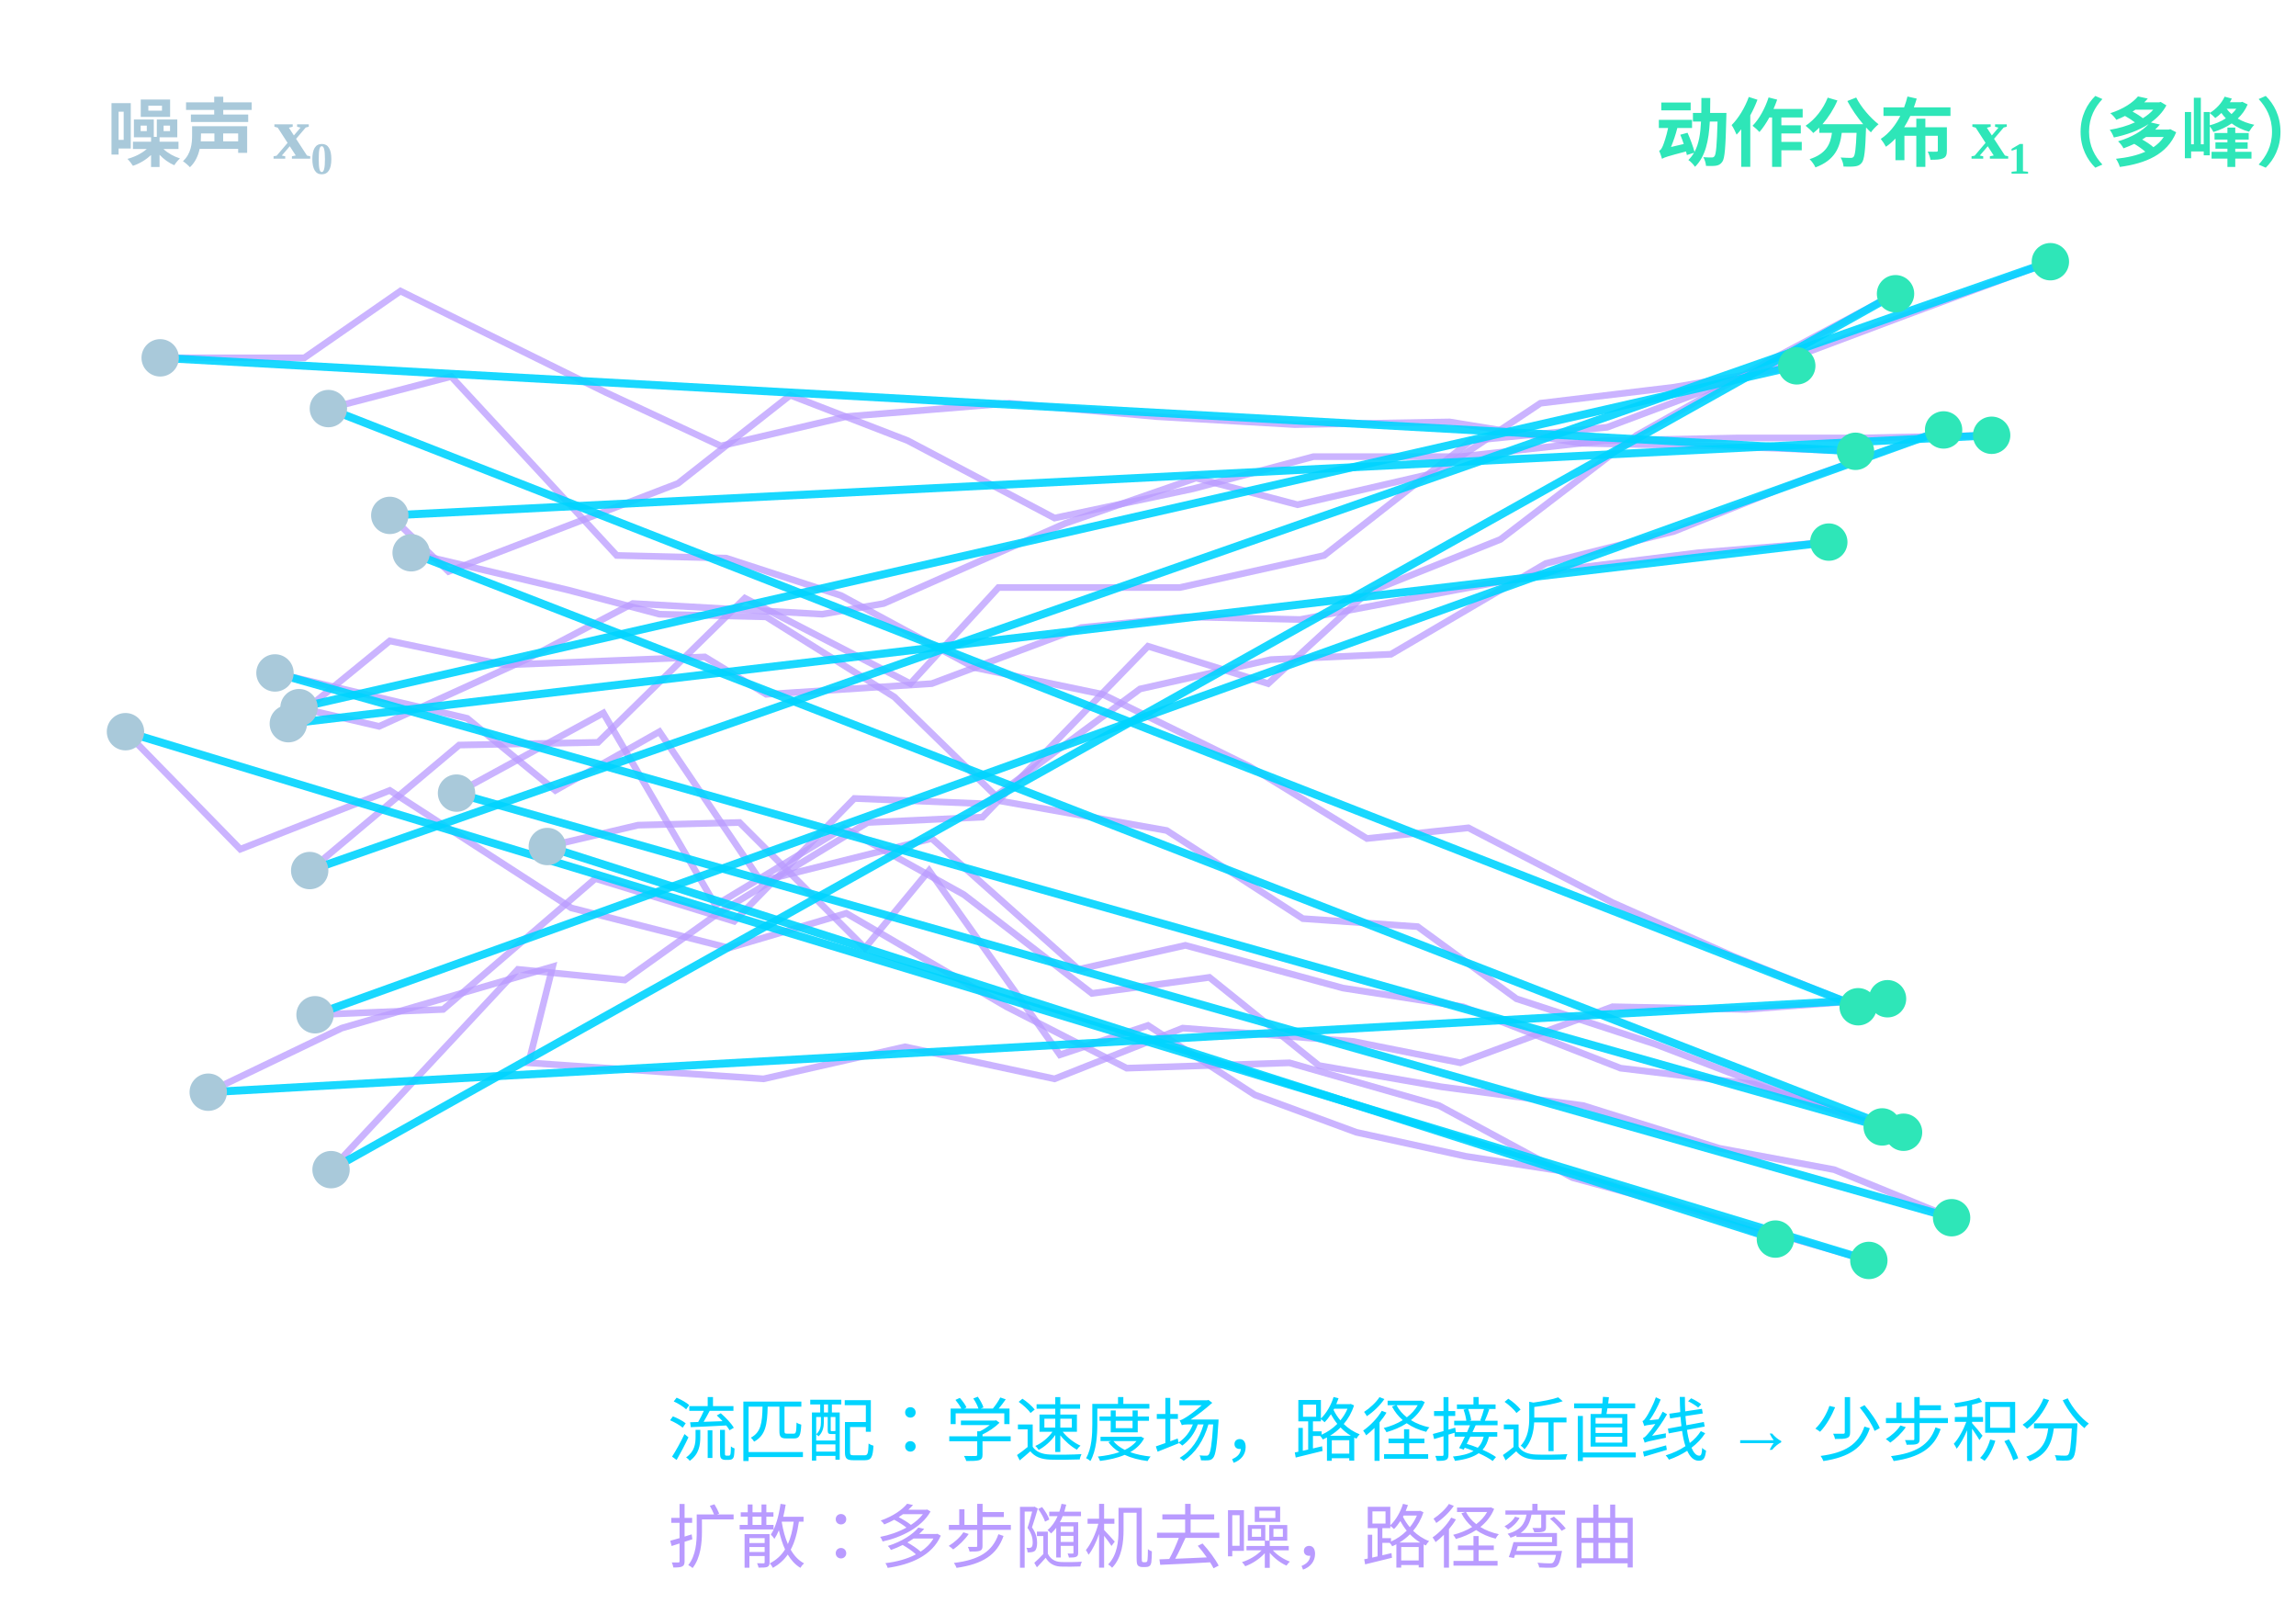
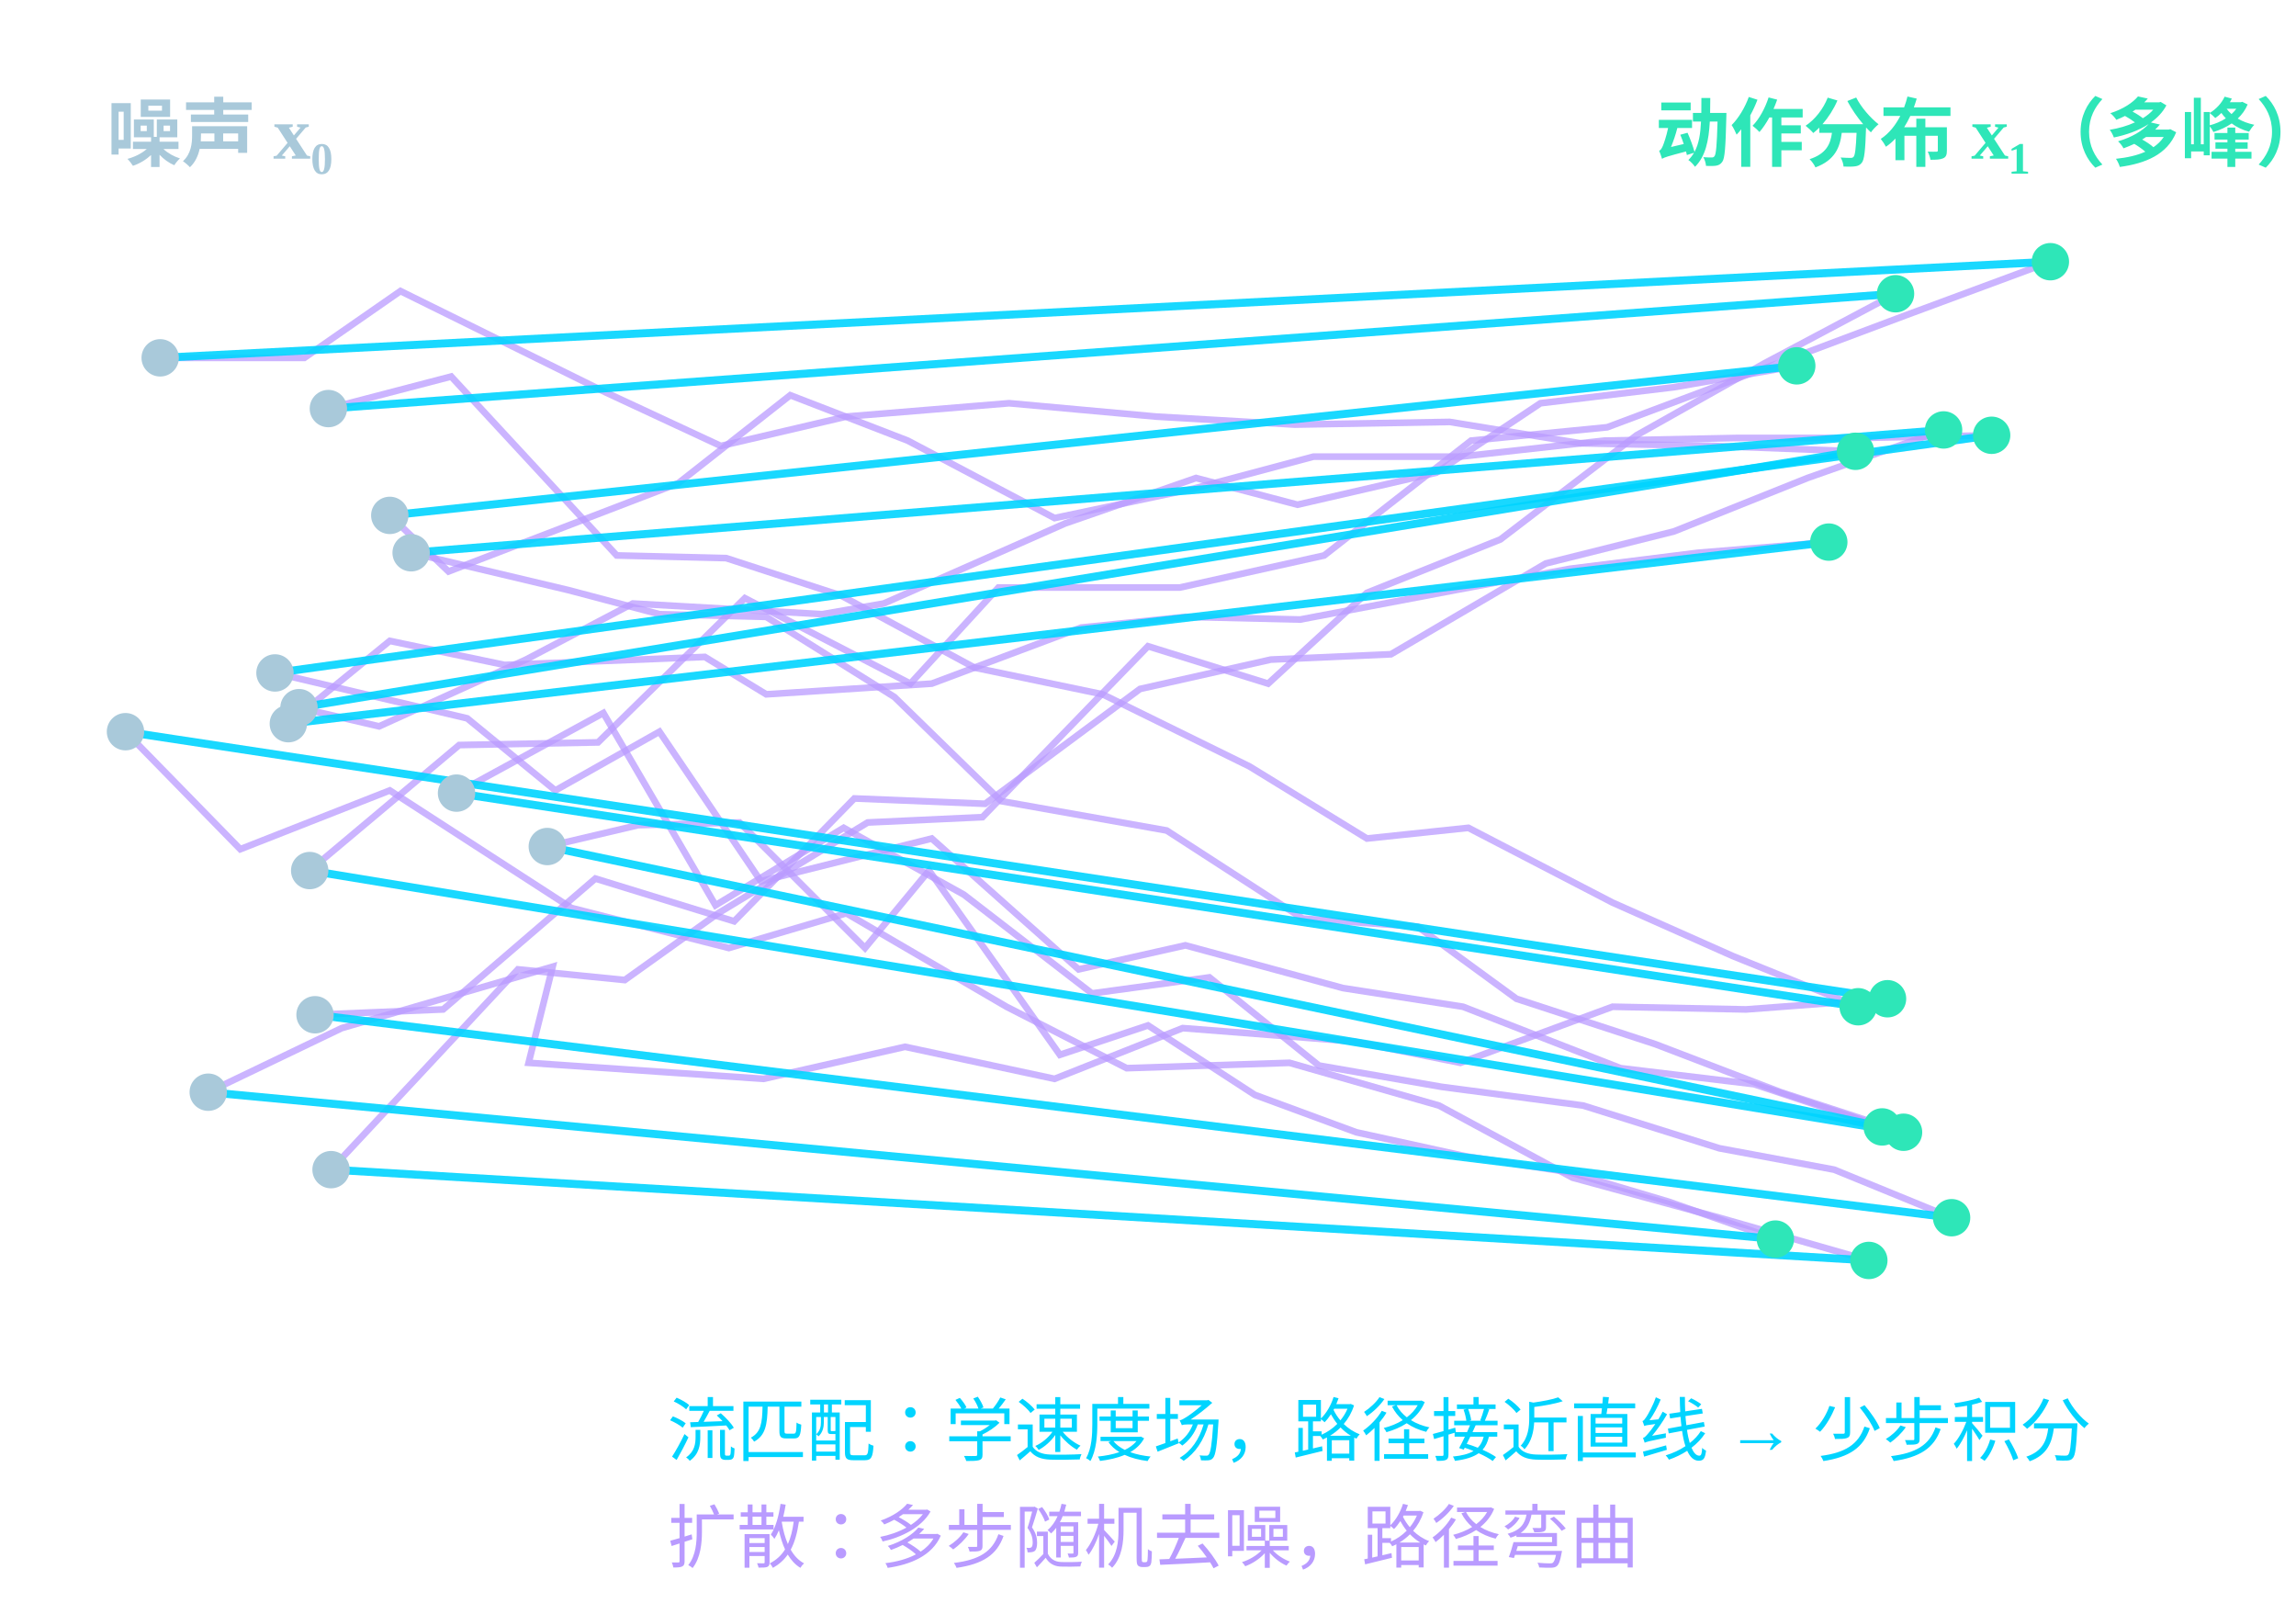
<svg xmlns="http://www.w3.org/2000/svg" viewBox="0 0 860 600" width="860" height="600">
  <style>.sm{font-size:26px}.lb{font-size:28px;font-weight:700}</style>
  <text class="lb" x="40" y="60" fill="#a9c9da">噪声 x₀</text>
  <text class="lb" x="620" y="60" fill="#2ee6b8">动作分布 x₁（多峰）</text>
  <g data-s="1">
    <path d="M124,438 L194,363 L234,367 L269,342 L325,308 L368,306 L430,242 L475,256 L512,222 L562,202 L613,163 L661,136 L710,110" stroke="#b99bff" stroke-width="2.5" fill="none" opacity="0.75" />
    <path d="M78,409 L128,385 L207,362 L198,398 L286,404 L339,392 L395,404 L443,385 L507,390 L547,398 L604,377 L654,378 L707,374" stroke="#b99bff" stroke-width="2.5" fill="none" opacity="0.75" />
    <path d="M108,271 L146,240 L189,249 L264,246 L287,260 L349,256 L405,235 L444,231 L487,232 L545,221 L588,213 L636,207 L685,203" stroke="#b99bff" stroke-width="2.5" fill="none" opacity="0.75" />
    <path d="M205,317 L239,309 L277,308 L324,355 L348,326 L397,395 L430,384 L470,410 L508,424 L549,433 L588,439 L625,450 L665,464" stroke="#b99bff" stroke-width="2.5" fill="none" opacity="0.75" />
    <path d="M118,380 L166,378 L223,329 L275,345 L320,299 L369,301 L427,258 L476,247 L521,245 L579,211 L627,199 L677,179 L728,161" stroke="#b99bff" stroke-width="2.5" fill="none" opacity="0.75" />
    <path d="M171,297 L226,267 L268,339 L316,310 L361,335 L409,372 L453,366 L494,399 L540,407 L593,414 L644,430 L687,438 L731,456" stroke="#b99bff" stroke-width="2.5" fill="none" opacity="0.75" />
    <path d="M146,193 L168,214 L254,181 L296,148 L340,165 L395,194 L447,183 L492,171 L547,171 L601,165 L651,164 L697,164 L746,163" stroke="#b99bff" stroke-width="2.5" fill="none" opacity="0.75" />
    <path d="M103,252 L175,269 L208,296 L247,274 L285,330 L349,314 L404,363 L444,354 L503,370 L548,377 L607,400 L657,406 L705,422" stroke="#b99bff" stroke-width="2.5" fill="none" opacity="0.75" />
    <path d="M60,134 L114,134 L150,109 L227,147 L270,167 L317,156 L378,151 L433,156 L485,159 L543,158 L592,166 L642,167 L695,169" stroke="#b99bff" stroke-width="2.5" fill="none" opacity="0.75" />
    <path d="M47,274 L90,318 L146,296 L214,340 L273,355 L317,342 L377,377 L422,400 L483,398 L539,414 L589,441 L644,456 L700,472" stroke="#b99bff" stroke-width="2.5" fill="none" opacity="0.75" />
    <path d="M112,265 L142,272 L197,247 L237,226 L308,230 L331,226 L399,196 L448,179 L486,189 L538,177 L577,151 L627,145 L673,137" stroke="#b99bff" stroke-width="2.5" fill="none" opacity="0.75" />
    <path d="M123,153 L169,141 L231,208 L272,209 L315,223 L365,250 L413,260 L468,287 L512,314 L550,310 L604,338 L649,358 L696,377" stroke="#b99bff" stroke-width="2.5" fill="none" opacity="0.75" />
    <path d="M116,326 L172,279 L224,278 L279,224 L341,256 L374,220 L442,220 L496,208 L551,165 L602,160 L658,139 L714,118 L768,98" stroke="#b99bff" stroke-width="2.5" fill="none" opacity="0.75" />
    <path d="M154,207 L213,221 L247,230 L287,231 L335,261 L375,300 L437,311 L488,344 L531,347 L568,374 L620,391 L667,409 L713,424" stroke="#b99bff" stroke-width="2.5" fill="none" opacity="0.75" />
    <text class="sm" x="250" y="585" fill="#b99bff">扩散：多步随机去噪，路径弯曲</text>
  </g>
  <g data-s="3">
-     <path d="M124,438 L710,110" stroke="#00d4ff" stroke-width="3" fill="none" opacity="0.9" />
-     <path d="M78,409 L707,374" stroke="#00d4ff" stroke-width="3" fill="none" opacity="0.9" />
+     <path d="M60,134 L768,98" stroke="#00d4ff" stroke-width="3" fill="none" opacity="0.9" />
+     <path d="M123,153 L710,110" stroke="#00d4ff" stroke-width="3" fill="none" opacity="0.9" />
+     <path d="M146,193 L673,137" stroke="#00d4ff" stroke-width="3" fill="none" opacity="0.9" />
+     <path d="M154,207 L728,161" stroke="#00d4ff" stroke-width="3" fill="none" opacity="0.9" />
+     <path d="M103,252 L746,163" stroke="#00d4ff" stroke-width="3" fill="none" opacity="0.9" />
+     <path d="M112,265 L695,169" stroke="#00d4ff" stroke-width="3" fill="none" opacity="0.9" />
    <path d="M108,271 L685,203" stroke="#00d4ff" stroke-width="3" fill="none" opacity="0.9" />
-     <path d="M205,317 L665,464" stroke="#00d4ff" stroke-width="3" fill="none" opacity="0.9" />
-     <path d="M118,380 L728,161" stroke="#00d4ff" stroke-width="3" fill="none" opacity="0.9" />
-     <path d="M171,297 L731,456" stroke="#00d4ff" stroke-width="3" fill="none" opacity="0.9" />
-     <path d="M146,193 L746,163" stroke="#00d4ff" stroke-width="3" fill="none" opacity="0.9" />
-     <path d="M103,252 L705,422" stroke="#00d4ff" stroke-width="3" fill="none" opacity="0.9" />
-     <path d="M60,134 L695,169" stroke="#00d4ff" stroke-width="3" fill="none" opacity="0.9" />
-     <path d="M47,274 L700,472" stroke="#00d4ff" stroke-width="3" fill="none" opacity="0.9" />
-     <path d="M112,265 L673,137" stroke="#00d4ff" stroke-width="3" fill="none" opacity="0.9" />
-     <path d="M123,153 L696,377" stroke="#00d4ff" stroke-width="3" fill="none" opacity="0.9" />
-     <path d="M116,326 L768,98" stroke="#00d4ff" stroke-width="3" fill="none" opacity="0.9" />
-     <path d="M154,207 L713,424" stroke="#00d4ff" stroke-width="3" fill="none" opacity="0.9" />
+     <path d="M47,274 L707,374" stroke="#00d4ff" stroke-width="3" fill="none" opacity="0.9" />
+     <path d="M171,297 L696,377" stroke="#00d4ff" stroke-width="3" fill="none" opacity="0.9" />
+     <path d="M205,317 L705,422" stroke="#00d4ff" stroke-width="3" fill="none" opacity="0.9" />
+     <path d="M116,326 L713,424" stroke="#00d4ff" stroke-width="3" fill="none" opacity="0.9" />
+     <path d="M118,380 L731,456" stroke="#00d4ff" stroke-width="3" fill="none" opacity="0.9" />
+     <path d="M78,409 L665,464" stroke="#00d4ff" stroke-width="3" fill="none" opacity="0.9" />
+     <path d="M124,438 L700,472" stroke="#00d4ff" stroke-width="3" fill="none" opacity="0.9" />
    <text class="sm" x="250" y="545" fill="#00d4ff">流匹配：学速度场，路径接近直线 → 少步积分</text>
  </g>
  <circle cx="124" cy="438" r="7" fill="#a9c9da" />
  <circle cx="78" cy="409" r="7" fill="#a9c9da" />
  <circle cx="108" cy="271" r="7" fill="#a9c9da" />
  <circle cx="205" cy="317" r="7" fill="#a9c9da" />
  <circle cx="118" cy="380" r="7" fill="#a9c9da" />
  <circle cx="171" cy="297" r="7" fill="#a9c9da" />
  <circle cx="146" cy="193" r="7" fill="#a9c9da" />
  <circle cx="103" cy="252" r="7" fill="#a9c9da" />
  <circle cx="60" cy="134" r="7" fill="#a9c9da" />
  <circle cx="47" cy="274" r="7" fill="#a9c9da" />
  <circle cx="112" cy="265" r="7" fill="#a9c9da" />
  <circle cx="123" cy="153" r="7" fill="#a9c9da" />
  <circle cx="116" cy="326" r="7" fill="#a9c9da" />
  <circle cx="154" cy="207" r="7" fill="#a9c9da" />
  <circle cx="710" cy="110" r="7" fill="#2ee6b8" />
  <circle cx="707" cy="374" r="7" fill="#2ee6b8" />
  <circle cx="685" cy="203" r="7" fill="#2ee6b8" />
  <circle cx="665" cy="464" r="7" fill="#2ee6b8" />
  <circle cx="728" cy="161" r="7" fill="#2ee6b8" />
  <circle cx="731" cy="456" r="7" fill="#2ee6b8" />
  <circle cx="746" cy="163" r="7" fill="#2ee6b8" />
  <circle cx="705" cy="422" r="7" fill="#2ee6b8" />
  <circle cx="695" cy="169" r="7" fill="#2ee6b8" />
  <circle cx="700" cy="472" r="7" fill="#2ee6b8" />
  <circle cx="673" cy="137" r="7" fill="#2ee6b8" />
  <circle cx="696" cy="377" r="7" fill="#2ee6b8" />
  <circle cx="768" cy="98" r="7" fill="#2ee6b8" />
  <circle cx="713" cy="424" r="7" fill="#2ee6b8" />
</svg>
